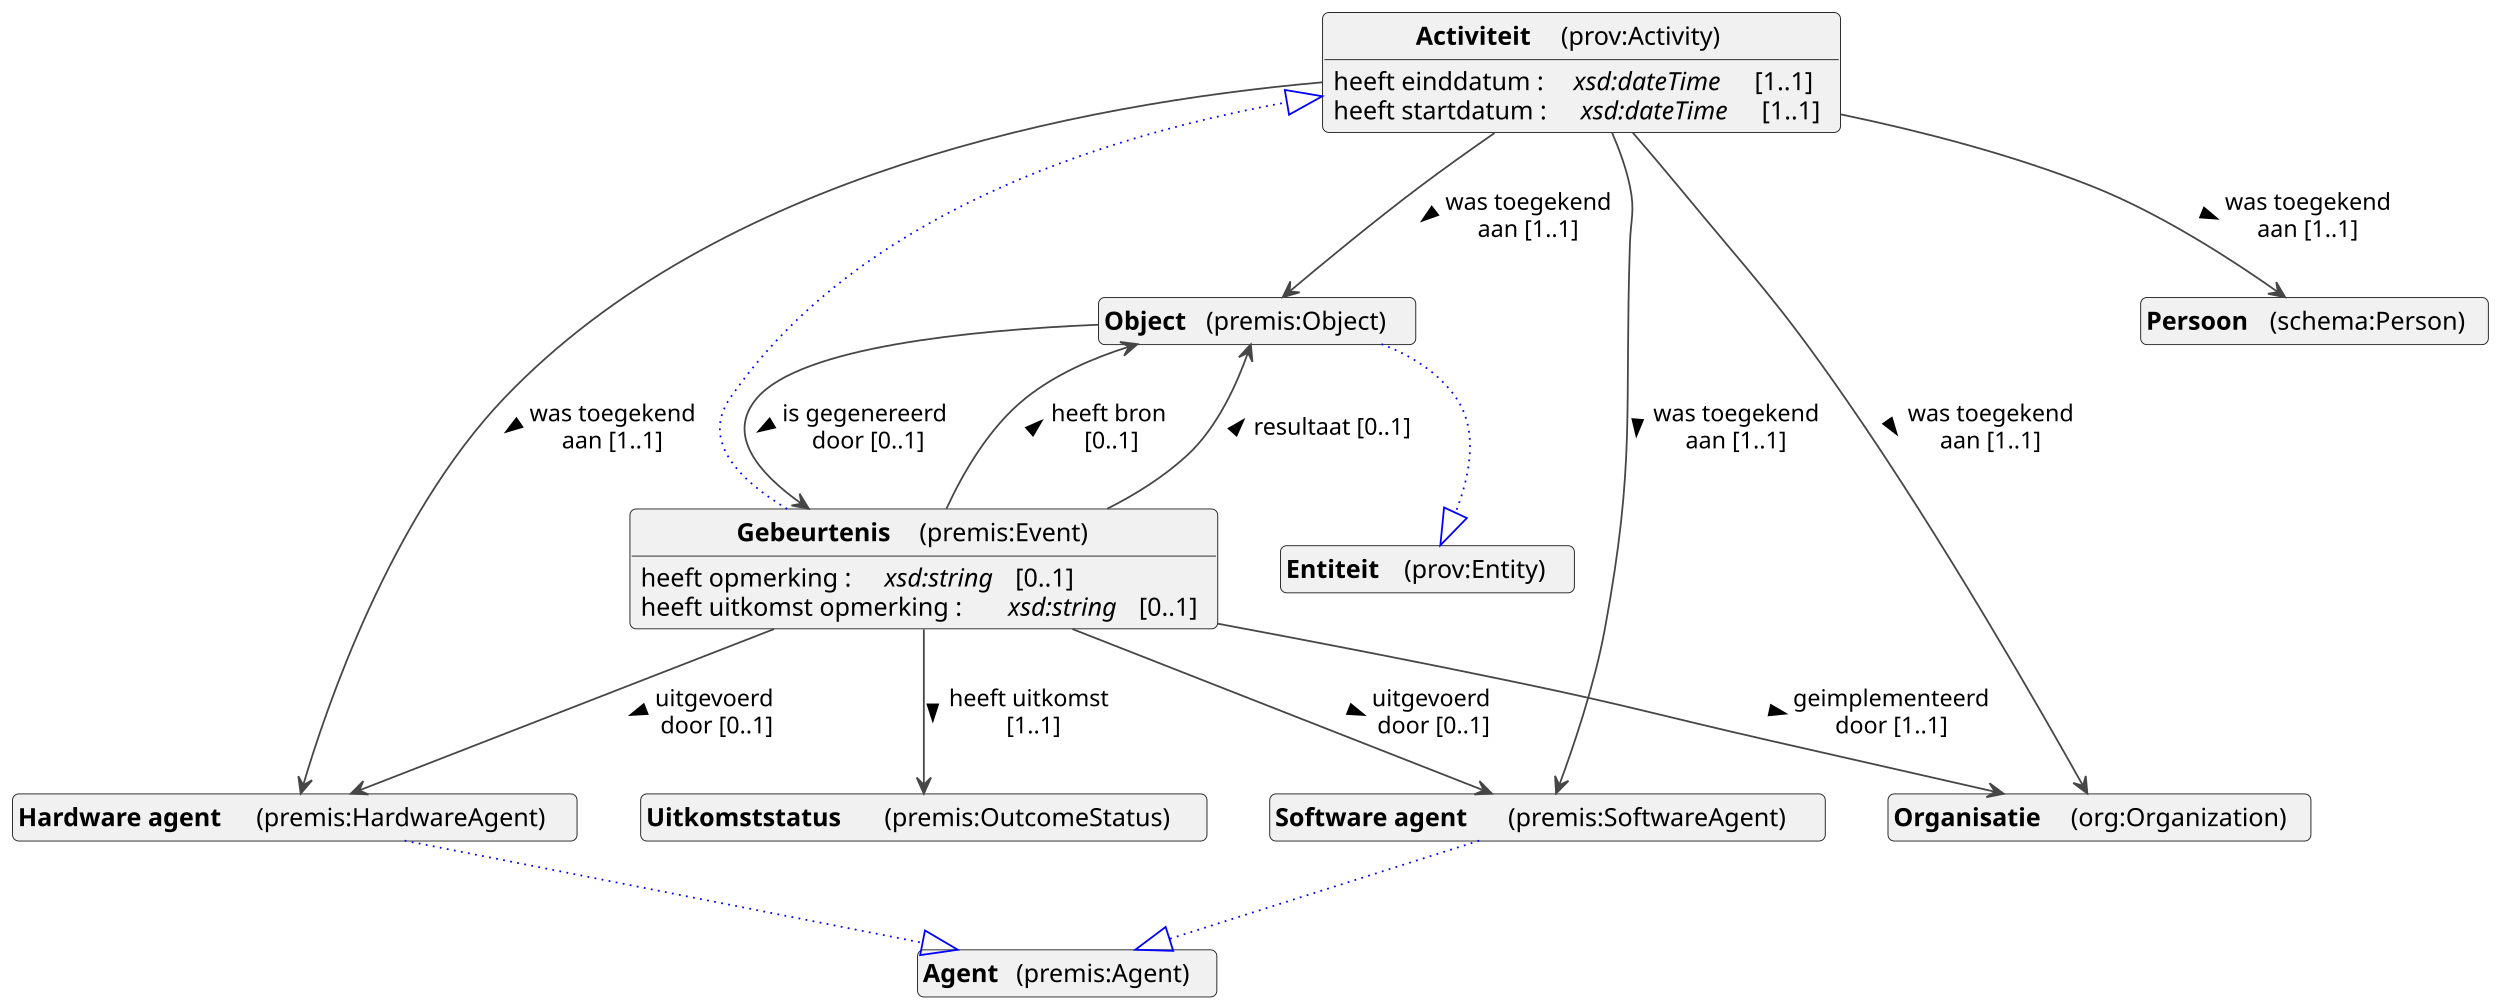
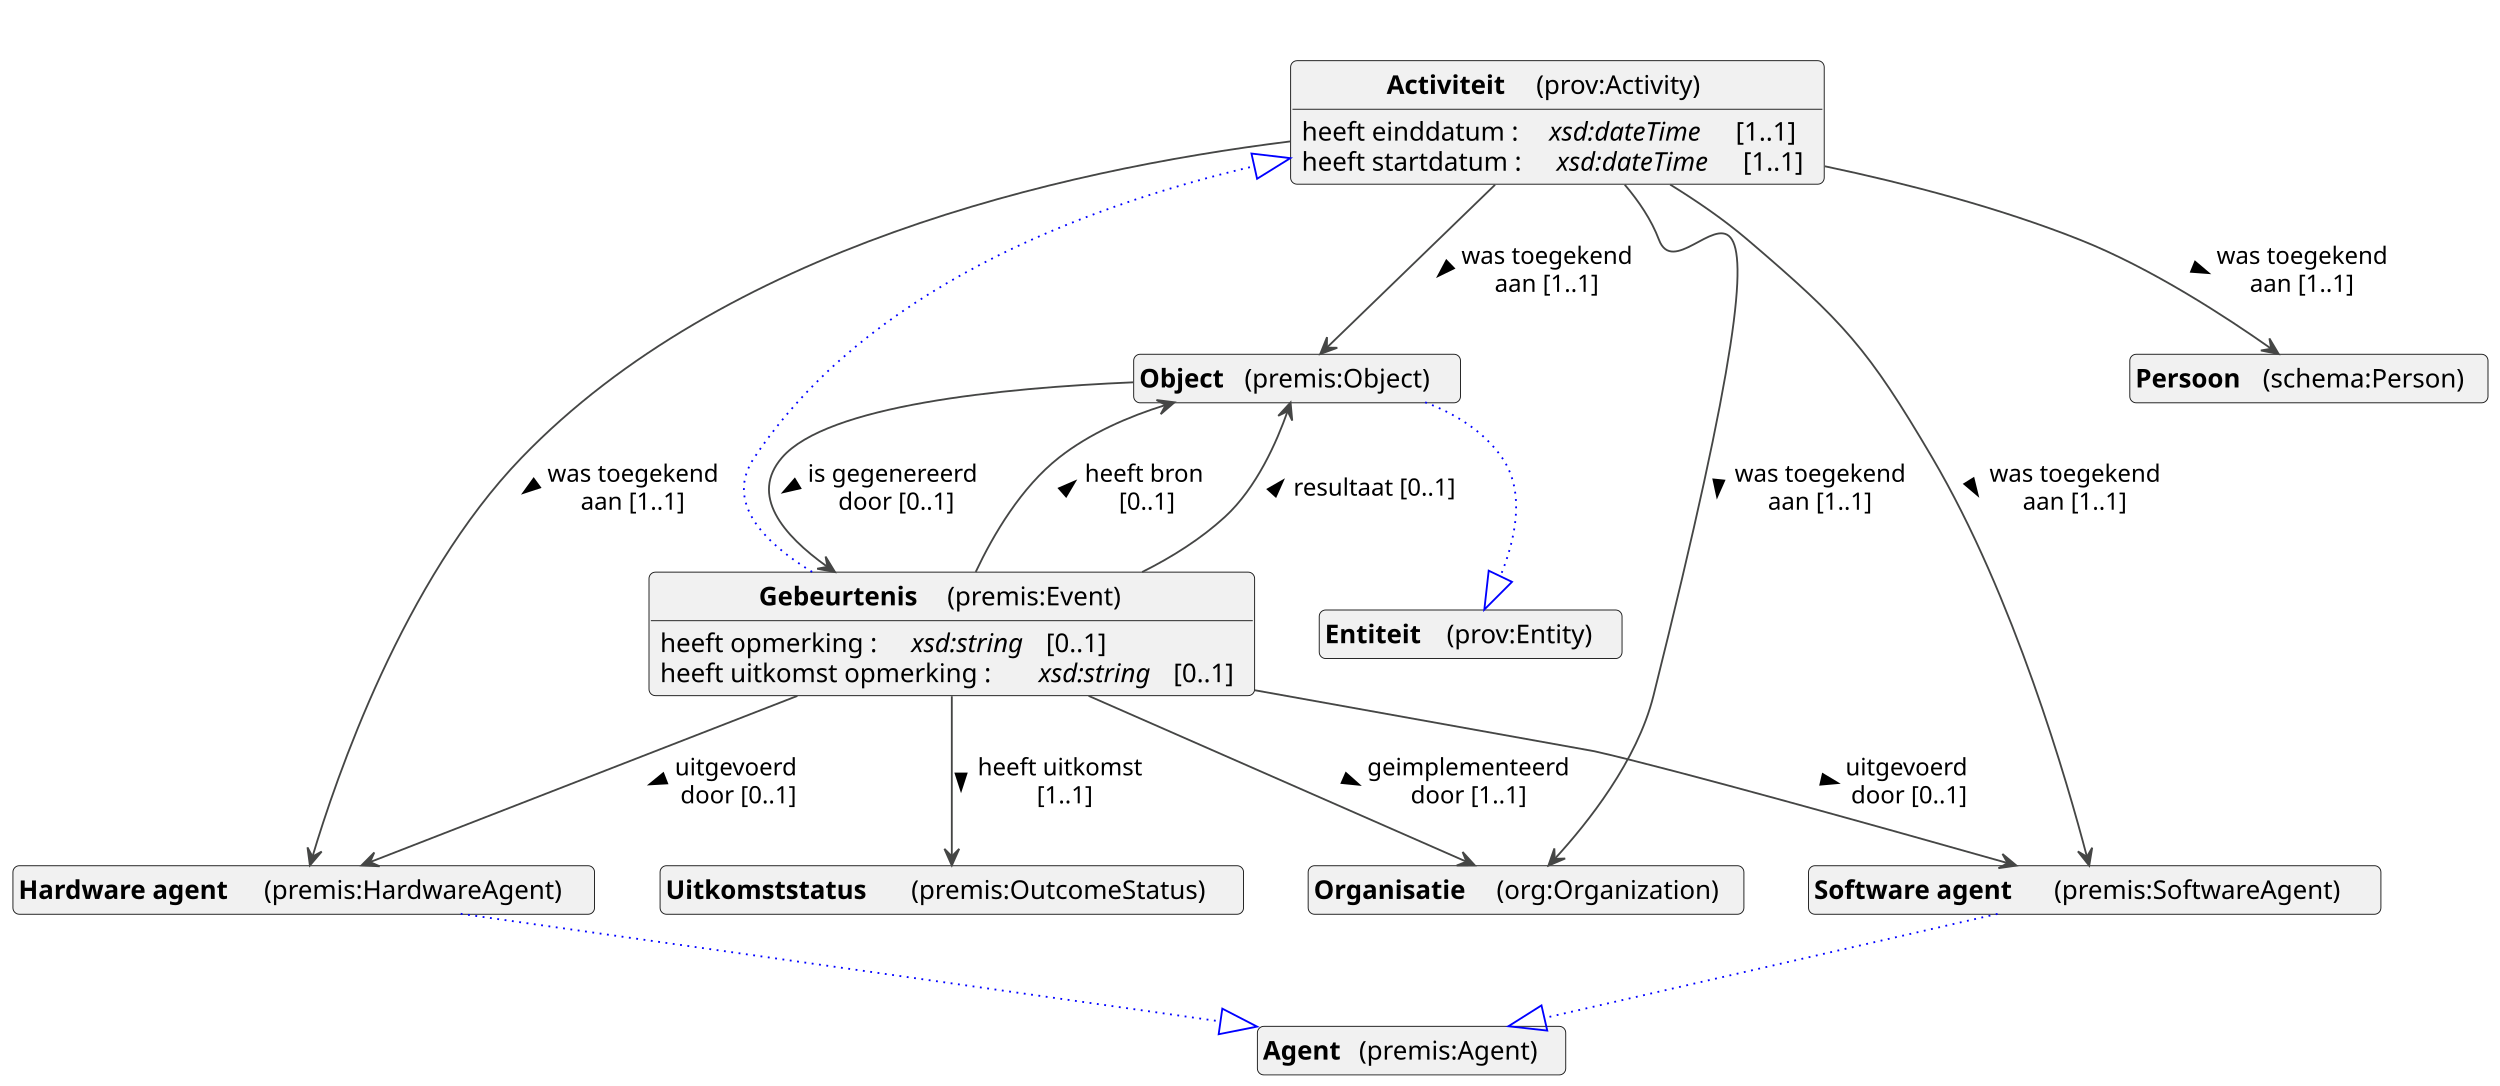
- <svg xmlns="http://www.w3.org/2000/svg" xmlns:xlink="http://www.w3.org/1999/xlink" contentStyleType="text/css" height="562px" preserveAspectRatio="none" style="width:1395px;height:562px;background:#FFFFFF;" version="1.1" viewBox="0 0 1395 562" width="1395px" zoomAndPan="magnify">
+ <svg xmlns="http://www.w3.org/2000/svg" xmlns:xlink="http://www.w3.org/1999/xlink" contentStyleType="text/css" height="588px" preserveAspectRatio="none" style="width:1354px;height:588px;background:#FFFFFF;" version="1.1" viewBox="0 0 1354 588" width="1354px" zoomAndPan="magnify">
  <defs />
  <g>
    <a href="#prov%3AActivity" target="_top" title="#prov%3AActivity" xlink:actuate="onRequest" xlink:href="#prov%3AActivity" xlink:show="new" xlink:title="#prov%3AActivity" xlink:type="simple">
      <g id="elem_prov_Activity">
-         <rect codeLine="15" fill="#F1F1F1" height="66.891" id="prov_Activity" rx="3.5" ry="3.5" style="stroke:#181818;stroke-width:0.5;" width="289" x="738" y="7" />
-         <text fill="#000000" font-family="sans-serif" font-size="14" font-weight="bold" lengthAdjust="spacing" textLength="77" x="790" y="24.995">Activiteit</text>
-         <text fill="#000000" font-family="sans-serif" font-size="14" lengthAdjust="spacing" textLength="104" x="871" y="24.995">(prov:Activity)</text>
-         <line style="stroke:#181818;stroke-width:0.5;" x1="739" x2="1026" y1="33.297" y2="33.297" />
-         <text fill="#000000" font-family="sans-serif" font-size="14" lengthAdjust="spacing" textLength="130" x="744" y="50.292">heeft einddatum :</text>
-         <text fill="#000000" font-family="sans-serif" font-size="14" font-style="italic" lengthAdjust="spacing" textLength="97" x="878" y="50.292">xsd:dateTime</text>
-         <text fill="#000000" font-family="sans-serif" font-size="14" lengthAdjust="spacing" textLength="38" x="979" y="50.292">[1..1]</text>
-         <text fill="#000000" font-family="sans-serif" font-size="14" lengthAdjust="spacing" textLength="134" x="744" y="66.589">heeft startdatum :</text>
-         <text fill="#000000" font-family="sans-serif" font-size="14" font-style="italic" lengthAdjust="spacing" textLength="97" x="882" y="66.589">xsd:dateTime</text>
-         <text fill="#000000" font-family="sans-serif" font-size="14" lengthAdjust="spacing" textLength="38" x="983" y="66.589">[1..1]</text>
+         <rect codeLine="15" fill="#F1F1F1" height="66.891" id="prov_Activity" rx="3.5" ry="3.5" style="stroke:#181818;stroke-width:0.5;" width="289" x="699" y="32.87" />
+         <text fill="#000000" font-family="sans-serif" font-size="14" font-weight="bold" lengthAdjust="spacing" textLength="77" x="751" y="50.865">Activiteit</text>
+         <text fill="#000000" font-family="sans-serif" font-size="14" lengthAdjust="spacing" textLength="104" x="832" y="50.865">(prov:Activity)</text>
+         <line style="stroke:#181818;stroke-width:0.5;" x1="700" x2="987" y1="59.167" y2="59.167" />
+         <text fill="#000000" font-family="sans-serif" font-size="14" lengthAdjust="spacing" textLength="130" x="705" y="76.162">heeft einddatum :</text>
+         <text fill="#000000" font-family="sans-serif" font-size="14" font-style="italic" lengthAdjust="spacing" textLength="97" x="839" y="76.162">xsd:dateTime</text>
+         <text fill="#000000" font-family="sans-serif" font-size="14" lengthAdjust="spacing" textLength="38" x="940" y="76.162">[1..1]</text>
+         <text fill="#000000" font-family="sans-serif" font-size="14" lengthAdjust="spacing" textLength="134" x="705" y="92.459">heeft startdatum :</text>
+         <text fill="#000000" font-family="sans-serif" font-size="14" font-style="italic" lengthAdjust="spacing" textLength="97" x="843" y="92.459">xsd:dateTime</text>
+         <text fill="#000000" font-family="sans-serif" font-size="14" lengthAdjust="spacing" textLength="38" x="944" y="92.459">[1..1]</text>
      </g>
    </a>
    <a href="#premis%3AEvent" target="_top" title="#premis%3AEvent" xlink:actuate="onRequest" xlink:href="#premis%3AEvent" xlink:show="new" xlink:title="#premis%3AEvent" xlink:type="simple">
      <g id="elem_premis_Event">
-         <rect codeLine="14" fill="#F1F1F1" height="66.891" id="premis_Event" rx="3.5" ry="3.5" style="stroke:#181818;stroke-width:0.5;" width="328" x="351.5" y="284" />
-         <text fill="#000000" font-family="sans-serif" font-size="14" font-weight="bold" lengthAdjust="spacing" textLength="98" x="411" y="301.995">Gebeurtenis</text>
-         <text fill="#000000" font-family="sans-serif" font-size="14" lengthAdjust="spacing" textLength="107" x="513" y="301.995">(premis:Event)</text>
-         <line style="stroke:#181818;stroke-width:0.5;" x1="352.5" x2="678.5" y1="310.297" y2="310.297" />
-         <text fill="#000000" font-family="sans-serif" font-size="14" lengthAdjust="spacing" textLength="132" x="357.5" y="327.292">heeft opmerking :</text>
-         <text fill="#000000" font-family="sans-serif" font-size="14" font-style="italic" lengthAdjust="spacing" textLength="69" x="493.5" y="327.292">xsd:string</text>
-         <text fill="#000000" font-family="sans-serif" font-size="14" lengthAdjust="spacing" textLength="38" x="566.5" y="327.292">[0..1]</text>
-         <text fill="#000000" font-family="sans-serif" font-size="14" lengthAdjust="spacing" textLength="201" x="357.5" y="343.589">heeft uitkomst opmerking :</text>
-         <text fill="#000000" font-family="sans-serif" font-size="14" font-style="italic" lengthAdjust="spacing" textLength="69" x="562.5" y="343.589">xsd:string</text>
-         <text fill="#000000" font-family="sans-serif" font-size="14" lengthAdjust="spacing" textLength="38" x="635.5" y="343.589">[0..1]</text>
+         <rect codeLine="14" fill="#F1F1F1" height="66.891" id="premis_Event" rx="3.5" ry="3.5" style="stroke:#181818;stroke-width:0.5;" width="328" x="351.5" y="309.87" />
+         <text fill="#000000" font-family="sans-serif" font-size="14" font-weight="bold" lengthAdjust="spacing" textLength="98" x="411" y="327.865">Gebeurtenis</text>
+         <text fill="#000000" font-family="sans-serif" font-size="14" lengthAdjust="spacing" textLength="107" x="513" y="327.865">(premis:Event)</text>
+         <line style="stroke:#181818;stroke-width:0.5;" x1="352.5" x2="678.5" y1="336.167" y2="336.167" />
+         <text fill="#000000" font-family="sans-serif" font-size="14" lengthAdjust="spacing" textLength="132" x="357.5" y="353.162">heeft opmerking :</text>
+         <text fill="#000000" font-family="sans-serif" font-size="14" font-style="italic" lengthAdjust="spacing" textLength="69" x="493.5" y="353.162">xsd:string</text>
+         <text fill="#000000" font-family="sans-serif" font-size="14" lengthAdjust="spacing" textLength="38" x="566.5" y="353.162">[0..1]</text>
+         <text fill="#000000" font-family="sans-serif" font-size="14" lengthAdjust="spacing" textLength="201" x="357.5" y="369.459">heeft uitkomst opmerking :</text>
+         <text fill="#000000" font-family="sans-serif" font-size="14" font-style="italic" lengthAdjust="spacing" textLength="69" x="562.5" y="369.459">xsd:string</text>
+         <text fill="#000000" font-family="sans-serif" font-size="14" lengthAdjust="spacing" textLength="38" x="635.5" y="369.459">[0..1]</text>
      </g>
    </a>
    <a href="#premis%3AObject" target="_top" title="#premis%3AObject" xlink:actuate="onRequest" xlink:href="#premis%3AObject" xlink:show="new" xlink:title="#premis%3AObject" xlink:type="simple">
      <g id="elem_premis_Object">
-         <rect codeLine="16" fill="#F1F1F1" height="26.297" id="premis_Object" rx="3.5" ry="3.5" style="stroke:#181818;stroke-width:0.5;" width="177" x="613" y="166" />
-         <text fill="#000000" font-family="sans-serif" font-size="14" font-weight="bold" lengthAdjust="spacing" textLength="53" x="616" y="183.995">Object</text>
-         <text fill="#000000" font-family="sans-serif" font-size="14" lengthAdjust="spacing" textLength="114" x="673" y="183.995">(premis:Object)</text>
+         <rect codeLine="16" fill="#F1F1F1" height="26.297" id="premis_Object" rx="3.5" ry="3.5" style="stroke:#181818;stroke-width:0.5;" width="177" x="614" y="191.87" />
+         <text fill="#000000" font-family="sans-serif" font-size="14" font-weight="bold" lengthAdjust="spacing" textLength="53" x="617" y="209.865">Object</text>
+         <text fill="#000000" font-family="sans-serif" font-size="14" lengthAdjust="spacing" textLength="114" x="674" y="209.865">(premis:Object)</text>
      </g>
    </a>
    <a href="#prov%3AEntity" target="_top" title="#prov%3AEntity" xlink:actuate="onRequest" xlink:href="#prov%3AEntity" xlink:show="new" xlink:title="#prov%3AEntity" xlink:type="simple">
      <g id="elem_prov_Entity">
-         <rect codeLine="17" fill="#F1F1F1" height="26.297" id="prov_Entity" rx="3.5" ry="3.5" style="stroke:#181818;stroke-width:0.5;" width="164" x="714.5" y="304.5" />
-         <text fill="#000000" font-family="sans-serif" font-size="14" font-weight="bold" lengthAdjust="spacing" textLength="62" x="717.5" y="322.495">Entiteit</text>
-         <text fill="#000000" font-family="sans-serif" font-size="14" lengthAdjust="spacing" textLength="92" x="783.5" y="322.495">(prov:Entity)</text>
+         <rect codeLine="17" fill="#F1F1F1" height="26.297" id="prov_Entity" rx="3.5" ry="3.5" style="stroke:#181818;stroke-width:0.5;" width="164" x="714.5" y="330.37" />
+         <text fill="#000000" font-family="sans-serif" font-size="14" font-weight="bold" lengthAdjust="spacing" textLength="62" x="717.5" y="348.365">Entiteit</text>
+         <text fill="#000000" font-family="sans-serif" font-size="14" lengthAdjust="spacing" textLength="92" x="783.5" y="348.365">(prov:Entity)</text>
      </g>
    </a>
    <a href="#premis%3AOutcomeStatus" target="_top" title="#premis%3AOutcomeStatus" xlink:actuate="onRequest" xlink:href="#premis%3AOutcomeStatus" xlink:show="new" xlink:title="#premis%3AOutcomeStatus" xlink:type="simple">
      <g id="elem_premis_OutcomeStatus">
-         <rect codeLine="18" fill="#F1F1F1" height="26.297" id="premis_OutcomeStatus" rx="3.5" ry="3.5" style="stroke:#181818;stroke-width:0.5;" width="316" x="357.5" y="443" />
-         <text fill="#000000" font-family="sans-serif" font-size="14" font-weight="bold" lengthAdjust="spacing" textLength="129" x="360.5" y="460.995">Uitkomststatus</text>
-         <text fill="#000000" font-family="sans-serif" font-size="14" lengthAdjust="spacing" textLength="177" x="493.5" y="460.995">(premis:OutcomeStatus)</text>
+         <rect codeLine="18" fill="#F1F1F1" height="26.297" id="premis_OutcomeStatus" rx="3.5" ry="3.5" style="stroke:#181818;stroke-width:0.5;" width="316" x="357.5" y="468.87" />
+         <text fill="#000000" font-family="sans-serif" font-size="14" font-weight="bold" lengthAdjust="spacing" textLength="129" x="360.5" y="486.865">Uitkomststatus</text>
+         <text fill="#000000" font-family="sans-serif" font-size="14" lengthAdjust="spacing" textLength="177" x="493.5" y="486.865">(premis:OutcomeStatus)</text>
+       </g>
+     </a>
+     <a href="#premis%3ASoftwareAgent" target="_top" title="#premis%3ASoftwareAgent" xlink:actuate="onRequest" xlink:href="#premis%3ASoftwareAgent" xlink:show="new" xlink:title="#premis%3ASoftwareAgent" xlink:type="simple">
+       <g id="elem_premis_SoftwareAgent">
+         <rect codeLine="19" fill="#F1F1F1" height="26.297" id="premis_SoftwareAgent" rx="3.5" ry="3.5" style="stroke:#181818;stroke-width:0.5;" width="310" x="979.5" y="468.87" />
+         <text fill="#000000" font-family="sans-serif" font-size="14" font-weight="bold" lengthAdjust="spacing" textLength="126" x="982.5" y="486.865">Software agent</text>
+         <text fill="#000000" font-family="sans-serif" font-size="14" lengthAdjust="spacing" textLength="174" x="1112.5" y="486.865">(premis:SoftwareAgent)</text>
+       </g>
+     </a>
+     <a href="#premis%3AAgent" target="_top" title="#premis%3AAgent" xlink:actuate="onRequest" xlink:href="#premis%3AAgent" xlink:show="new" xlink:title="#premis%3AAgent" xlink:type="simple">
+       <g id="elem_premis_Agent">
+         <rect codeLine="22" fill="#F1F1F1" height="26.297" id="premis_Agent" rx="3.5" ry="3.5" style="stroke:#181818;stroke-width:0.5;" width="167" x="681" y="555.87" />
+         <text fill="#000000" font-family="sans-serif" font-size="14" font-weight="bold" lengthAdjust="spacing" textLength="48" x="684" y="573.865">Agent</text>
+         <text fill="#000000" font-family="sans-serif" font-size="14" lengthAdjust="spacing" textLength="109" x="736" y="573.865">(premis:Agent)</text>
+       </g>
+     </a>
+     <a href="#premis%3AHardwareAgent" target="_top" title="#premis%3AHardwareAgent" xlink:actuate="onRequest" xlink:href="#premis%3AHardwareAgent" xlink:show="new" xlink:title="#premis%3AHardwareAgent" xlink:type="simple">
+       <g id="elem_premis_HardwareAgent">
+         <rect codeLine="21" fill="#F1F1F1" height="26.297" id="premis_HardwareAgent" rx="3.5" ry="3.5" style="stroke:#181818;stroke-width:0.5;" width="315" x="7" y="468.87" />
+         <text fill="#000000" font-family="sans-serif" font-size="14" font-weight="bold" lengthAdjust="spacing" textLength="129" x="10" y="486.865">Hardware agent</text>
+         <text fill="#000000" font-family="sans-serif" font-size="14" lengthAdjust="spacing" textLength="176" x="143" y="486.865">(premis:HardwareAgent)</text>
+       </g>
+     </a>
+     <a href="#schema%3APerson" target="_top" title="#schema%3APerson" xlink:actuate="onRequest" xlink:href="#schema%3APerson" xlink:show="new" xlink:title="#schema%3APerson" xlink:type="simple">
+       <g id="elem_schema_Person">
+         <rect codeLine="23" fill="#F1F1F1" height="26.297" id="schema_Person" rx="3.5" ry="3.5" style="stroke:#181818;stroke-width:0.5;" width="194" x="1153.5" y="191.87" />
+         <text fill="#000000" font-family="sans-serif" font-size="14" font-weight="bold" lengthAdjust="spacing" textLength="65" x="1156.5" y="209.865">Persoon</text>
+         <text fill="#000000" font-family="sans-serif" font-size="14" lengthAdjust="spacing" textLength="119" x="1225.5" y="209.865">(schema:Person)</text>
      </g>
    </a>
    <a href="#org%3AOrganization" target="_top" title="#org%3AOrganization" xlink:actuate="onRequest" xlink:href="#org%3AOrganization" xlink:show="new" xlink:title="#org%3AOrganization" xlink:type="simple">
      <g id="elem_org_Organization">
-         <rect codeLine="19" fill="#F1F1F1" height="26.297" id="org_Organization" rx="3.5" ry="3.5" style="stroke:#181818;stroke-width:0.5;" width="236" x="1053.5" y="443" />
-         <text fill="#000000" font-family="sans-serif" font-size="14" font-weight="bold" lengthAdjust="spacing" textLength="95" x="1056.5" y="460.995">Organisatie</text>
-         <text fill="#000000" font-family="sans-serif" font-size="14" lengthAdjust="spacing" textLength="131" x="1155.5" y="460.995">(org:Organization)</text>
-       </g>
-     </a>
-     <a href="#premis%3AHardwareAgent" target="_top" title="#premis%3AHardwareAgent" xlink:actuate="onRequest" xlink:href="#premis%3AHardwareAgent" xlink:show="new" xlink:title="#premis%3AHardwareAgent" xlink:type="simple">
-       <g id="elem_premis_HardwareAgent">
-         <rect codeLine="20" fill="#F1F1F1" height="26.297" id="premis_HardwareAgent" rx="3.5" ry="3.5" style="stroke:#181818;stroke-width:0.5;" width="315" x="7" y="443" />
-         <text fill="#000000" font-family="sans-serif" font-size="14" font-weight="bold" lengthAdjust="spacing" textLength="129" x="10" y="460.995">Hardware agent</text>
-         <text fill="#000000" font-family="sans-serif" font-size="14" lengthAdjust="spacing" textLength="176" x="143" y="460.995">(premis:HardwareAgent)</text>
-       </g>
-     </a>
-     <a href="#premis%3AAgent" target="_top" title="#premis%3AAgent" xlink:actuate="onRequest" xlink:href="#premis%3AAgent" xlink:show="new" xlink:title="#premis%3AAgent" xlink:type="simple">
-       <g id="elem_premis_Agent">
-         <rect codeLine="24" fill="#F1F1F1" height="26.297" id="premis_Agent" rx="3.5" ry="3.5" style="stroke:#181818;stroke-width:0.5;" width="167" x="512" y="530" />
-         <text fill="#000000" font-family="sans-serif" font-size="14" font-weight="bold" lengthAdjust="spacing" textLength="48" x="515" y="547.995">Agent</text>
-         <text fill="#000000" font-family="sans-serif" font-size="14" lengthAdjust="spacing" textLength="109" x="567" y="547.995">(premis:Agent)</text>
-       </g>
-     </a>
-     <a href="#schema%3APerson" target="_top" title="#schema%3APerson" xlink:actuate="onRequest" xlink:href="#schema%3APerson" xlink:show="new" xlink:title="#schema%3APerson" xlink:type="simple">
-       <g id="elem_schema_Person">
-         <rect codeLine="22" fill="#F1F1F1" height="26.297" id="schema_Person" rx="3.5" ry="3.5" style="stroke:#181818;stroke-width:0.5;" width="194" x="1194.5" y="166" />
-         <text fill="#000000" font-family="sans-serif" font-size="14" font-weight="bold" lengthAdjust="spacing" textLength="65" x="1197.5" y="183.995">Persoon</text>
-         <text fill="#000000" font-family="sans-serif" font-size="14" lengthAdjust="spacing" textLength="119" x="1266.5" y="183.995">(schema:Person)</text>
-       </g>
-     </a>
-     <a href="#premis%3ASoftwareAgent" target="_top" title="#premis%3ASoftwareAgent" xlink:actuate="onRequest" xlink:href="#premis%3ASoftwareAgent" xlink:show="new" xlink:title="#premis%3ASoftwareAgent" xlink:type="simple">
-       <g id="elem_premis_SoftwareAgent">
-         <rect codeLine="23" fill="#F1F1F1" height="26.297" id="premis_SoftwareAgent" rx="3.5" ry="3.5" style="stroke:#181818;stroke-width:0.5;" width="310" x="708.5" y="443" />
-         <text fill="#000000" font-family="sans-serif" font-size="14" font-weight="bold" lengthAdjust="spacing" textLength="126" x="711.5" y="460.995">Software agent</text>
-         <text fill="#000000" font-family="sans-serif" font-size="14" lengthAdjust="spacing" textLength="174" x="841.5" y="460.995">(premis:SoftwareAgent)</text>
+         <rect codeLine="24" fill="#F1F1F1" height="26.297" id="org_Organization" rx="3.5" ry="3.5" style="stroke:#181818;stroke-width:0.5;" width="236" x="708.5" y="468.87" />
+         <text fill="#000000" font-family="sans-serif" font-size="14" font-weight="bold" lengthAdjust="spacing" textLength="95" x="711.5" y="486.865">Organisatie</text>
+         <text fill="#000000" font-family="sans-serif" font-size="14" lengthAdjust="spacing" textLength="131" x="810.5" y="486.865">(org:Organization)</text>
      </g>
    </a>
    <g id="link_prov_Activity_premis_Object">
-       <path codeLine="33" d="M833.911,74.245 C820.358,83.647 805.727,94.052 792.5,104 C766.629,123.458 737.796,147.287 719.657,162.554 " fill="none" id="prov_Activity-to-premis_Object" style="stroke:#454645;stroke-width:1.0;" />
-       <polygon fill="#454645" points="715.731,165.865,725.19,163.122,719.554,162.642,720.034,157.006,715.731,165.865" style="stroke:#454645;stroke-width:1.0;" />
-       <polygon fill="#000000" points="793.544,123.191,802.498,119.984,798.903,115.334,793.544,123.191" style="stroke:#000000;stroke-width:1.0;" />
-       <text fill="#000000" font-family="sans-serif" font-size="13" lengthAdjust="spacing" textLength="98" x="806.5" y="117.067">was toegekend</text>
-       <text fill="#000000" font-family="sans-serif" font-size="13" lengthAdjust="spacing" textLength="62" x="824.5" y="132.2">aan [1..1]</text>
+       <path codeLine="33" d="M809.727,100.065 C780.923,127.95 740.771,166.821 718.677,188.21 " fill="none" id="prov_Activity-to-premis_Object" style="stroke:#454645;stroke-width:1.0;" />
+       <polygon fill="#454645" points="715.029,191.741,724.277,188.355,718.621,188.263,718.713,182.607,715.029,191.741" style="stroke:#454645;stroke-width:1.0;" />
+       <polygon fill="#000000" points="778.908,149.481,787.451,145.301,783.362,141.078,778.908,149.481" style="stroke:#000000;stroke-width:1.0;" />
+       <text fill="#000000" font-family="sans-serif" font-size="13" lengthAdjust="spacing" textLength="98" x="791.5" y="142.937">was toegekend</text>
+       <text fill="#000000" font-family="sans-serif" font-size="13" lengthAdjust="spacing" textLength="62" x="809.5" y="158.07">aan [1..1]</text>
    </g>
    <g id="link_prov_Activity_schema_Person">
-       <path codeLine="34" d="M1027.26,63.852 C1073.04,73.39 1123.23,86.473 1167.5,104 C1206.34,119.377 1247.15,146.087 1270.92,162.863 " fill="none" id="prov_Activity-to-schema_Person" style="stroke:#454645;stroke-width:1.0;" />
-       <polygon fill="#454645" points="1275.15,165.875,1270.136,157.398,1271.076,162.976,1265.498,163.916,1275.15,165.875" style="stroke:#454645;stroke-width:1.0;" />
-       <polygon fill="#000000" points="1237.132,122.015,1229.859,115.887,1227.646,121.333,1237.132,122.015" style="stroke:#000000;stroke-width:1.0;" />
-       <text fill="#000000" font-family="sans-serif" font-size="13" lengthAdjust="spacing" textLength="98" x="1241.5" y="117.067">was toegekend</text>
-       <text fill="#000000" font-family="sans-serif" font-size="13" lengthAdjust="spacing" textLength="62" x="1259.5" y="132.2">aan [1..1]</text>
+       <path codeLine="34" d="M988.327,90.053 C1033.5,99.576 1082.89,112.567 1126.5,129.87 C1165.33,145.275 1206.15,171.977 1229.91,188.743 " fill="none" id="prov_Activity-to-schema_Person" style="stroke:#454645;stroke-width:1.0;" />
+       <polygon fill="#454645" points="1234.15,191.753,1229.116,183.288,1230.069,188.864,1224.493,189.817,1234.15,191.753" style="stroke:#454645;stroke-width:1.0;" />
+       <polygon fill="#000000" points="1196.129,147.894,1188.867,141.752,1186.644,147.194,1196.129,147.894" style="stroke:#000000;stroke-width:1.0;" />
+       <text fill="#000000" font-family="sans-serif" font-size="13" lengthAdjust="spacing" textLength="98" x="1200.5" y="142.937">was toegekend</text>
+       <text fill="#000000" font-family="sans-serif" font-size="13" lengthAdjust="spacing" textLength="62" x="1218.5" y="158.07">aan [1..1]</text>
    </g>
    <g id="link_prov_Activity_org_Organization">
-       <path codeLine="35" d="M911.087,74.024 C919.374,83.604 928.376,94.157 936.5,104 C979.005,155.499 991.389,167.169 1029.5,222 C1083.93,300.309 1140.57,399.545 1162.28,438.367 " fill="none" id="prov_Activity-to-org_Organization" style="stroke:#454645;stroke-width:1.0;" />
-       <polygon fill="#454645" points="1164.75,442.796,1163.85,432.988,1162.31,438.432,1156.867,436.892,1164.75,442.796" style="stroke:#454645;stroke-width:1.0;" />
-       <polygon fill="#000000" points="1058.338,242.249,1055.624,233.134,1050.784,236.471,1058.338,242.249" style="stroke:#000000;stroke-width:1.0;" />
-       <text fill="#000000" font-family="sans-serif" font-size="13" lengthAdjust="spacing" textLength="98" x="1064.5" y="235.067">was toegekend</text>
-       <text fill="#000000" font-family="sans-serif" font-size="13" lengthAdjust="spacing" textLength="62" x="1082.5" y="250.2">aan [1..1]</text>
+       <path codeLine="35" d="M879.955,100.034 C887.516,108.891 894.418,119.052 898.5,129.87 C912.937,168.129 988.309,6 895.5,376.87 C886.697,412.045 859.919,445.673 842.427,464.746 " fill="none" id="prov_Activity-to-org_Organization" style="stroke:#454645;stroke-width:1.0;" />
+       <polygon fill="#454645" points="838.63,468.818,847.693,464.963,842.04,465.161,841.842,459.508,838.63,468.818" style="stroke:#454645;stroke-width:1.0;" />
+       <polygon fill="#000000" points="929.988,268.977,933.837,260.28,927.991,259.678,929.988,268.977" style="stroke:#000000;stroke-width:1.0;" />
+       <text fill="#000000" font-family="sans-serif" font-size="13" lengthAdjust="spacing" textLength="98" x="939.5" y="260.937">was toegekend</text>
+       <text fill="#000000" font-family="sans-serif" font-size="13" lengthAdjust="spacing" textLength="62" x="957.5" y="276.07">aan [1..1]</text>
    </g>
    <g id="link_prov_Activity_premis_SoftwareAgent">
-       <path codeLine="36" d="M899.542,74.085 C903.633,83.486 907.418,93.93 909.5,104 C912.38,117.928 909.962,121.785 909.5,136 C906.387,231.707 912.809,256.82 895.5,351 C889.739,382.345 877.674,417.542 870.116,437.902 " fill="none" id="prov_Activity-to-premis_SoftwareAgent" style="stroke:#454645;stroke-width:1.0;" />
-       <polygon fill="#454645" points="868.298,442.747,875.206,435.727,870.055,438.066,867.716,432.915,868.298,442.747" style="stroke:#454645;stroke-width:1.0;" />
-       <polygon fill="#000000" points="913.097,243.117,916.755,234.338,910.897,233.864,913.097,243.117" style="stroke:#000000;stroke-width:1.0;" />
-       <text fill="#000000" font-family="sans-serif" font-size="13" lengthAdjust="spacing" textLength="98" x="922.5" y="235.067">was toegekend</text>
-       <text fill="#000000" font-family="sans-serif" font-size="13" lengthAdjust="spacing" textLength="62" x="940.5" y="250.2">aan [1..1]</text>
+       <path codeLine="36" d="M904.564,99.969 C918.942,108.829 933.773,119.006 946.5,129.87 C998.785,174.502 1011.63,188.629 1046.5,247.87 C1090.69,322.938 1119.83,424.148 1130.24,463.868 " fill="none" id="prov_Activity-to-premis_SoftwareAgent" style="stroke:#454645;stroke-width:1.0;" />
+       <polygon fill="#454645" points="1131.52,468.839,1133.129,459.122,1130.263,464,1125.386,461.134,1131.52,468.839" style="stroke:#454645;stroke-width:1.0;" />
+       <polygon fill="#000000" points="1071.135,268.252,1068.866,259.016,1063.87,262.114,1071.135,268.252" style="stroke:#000000;stroke-width:1.0;" />
+       <text fill="#000000" font-family="sans-serif" font-size="13" lengthAdjust="spacing" textLength="98" x="1077.5" y="260.937">was toegekend</text>
+       <text fill="#000000" font-family="sans-serif" font-size="13" lengthAdjust="spacing" textLength="62" x="1095.5" y="276.07">aan [1..1]</text>
    </g>
    <g id="link_prov_Activity_premis_HardwareAgent">
-       <path codeLine="37" d="M737.692,45.942 C601.205,58.065 400.381,97.702 281.5,222 C217.893,288.505 181.524,396.329 169.246,437.901 " fill="none" id="prov_Activity-to-premis_HardwareAgent" style="stroke:#454645;stroke-width:1.0;" />
-       <polygon fill="#454645" points="167.803,442.863,174.158,435.339,169.2,438.062,166.477,433.104,167.803,442.863" style="stroke:#454645;stroke-width:1.0;" />
-       <polygon fill="#000000" points="282.384,240.971,291.498,238.256,288.162,233.417,282.384,240.971" style="stroke:#000000;stroke-width:1.0;" />
-       <text fill="#000000" font-family="sans-serif" font-size="13" lengthAdjust="spacing" textLength="98" x="295.5" y="235.067">was toegekend</text>
-       <text fill="#000000" font-family="sans-serif" font-size="13" lengthAdjust="spacing" textLength="62" x="313.5" y="250.2">aan [1..1]</text>
+       <path codeLine="37" d="M698.793,76.592 C572.136,92.36 391.761,134.701 282.5,247.87 C218.471,314.189 181.719,422.123 169.302,463.747 " fill="none" id="prov_Activity-to-premis_HardwareAgent" style="stroke:#454645;stroke-width:1.0;" />
+       <polygon fill="#454645" points="167.842,468.716,174.218,461.209,169.252,463.919,166.542,458.953,167.842,468.716" style="stroke:#454645;stroke-width:1.0;" />
+       <polygon fill="#000000" points="283.464,266.954,292.5,263.988,289.031,259.243,283.464,266.954" style="stroke:#000000;stroke-width:1.0;" />
+       <text fill="#000000" font-family="sans-serif" font-size="13" lengthAdjust="spacing" textLength="98" x="296.5" y="260.937">was toegekend</text>
+       <text fill="#000000" font-family="sans-serif" font-size="13" lengthAdjust="spacing" textLength="62" x="314.5" y="276.07">aan [1..1]</text>
    </g>
    <g id="link_premis_Event_prov_Activity">
-       <path codeLine="39" d="M439.205,283.97 C411.727,267.423 391.09,245.79 407.5,222 C476.877,121.42 610.224,76.839 718.013,57.103 " fill="none" id="premis_Event-to-prov_Activity" style="stroke:#0000FF;stroke-width:1.0;stroke-dasharray:1.0,3.0;" />
-       <polygon fill="none" points="716.925,50.188,737.821,53.7,719.296,63.986,716.925,50.188" style="stroke:#0000FF;stroke-width:1.0;" />
+       <path codeLine="39" d="M439.824,309.733 C412.832,293.237 392.604,271.676 408.5,247.87 C468.607,157.854 582.87,112.668 679.207,90.018 " fill="none" id="premis_Event-to-prov_Activity" style="stroke:#0000FF;stroke-width:1.0;stroke-dasharray:1.0,3.0;" />
+       <polygon fill="none" points="677.796,83.161,698.839,85.651,680.837,96.827,677.796,83.161" style="stroke:#0000FF;stroke-width:1.0;" />
    </g>
    <g id="link_premis_Event_org_Organization">
-       <path codeLine="42" d="M679.559,348.033 C733.181,358.046 792.961,369.593 847.5,381 C909.551,393.978 924.701,398.871 986.5,413 C1028.73,422.655 1076.4,433.476 1112.78,441.716 " fill="none" id="premis_Event-to-org_Organization" style="stroke:#454645;stroke-width:1.0;" />
-       <polygon fill="#454645" points="1118.06,442.912,1110.161,437.03,1113.182,441.812,1108.4,444.834,1118.06,442.912" style="stroke:#454645;stroke-width:1.0;" />
-       <polygon fill="#000000" points="996.387,398.19,988.168,393.405,986.925,399.15,996.387,398.19" style="stroke:#000000;stroke-width:1.0;" />
-       <text fill="#000000" font-family="sans-serif" font-size="13" lengthAdjust="spacing" textLength="114" x="1000.5" y="394.067">geimplementeerd</text>
-       <text fill="#000000" font-family="sans-serif" font-size="13" lengthAdjust="spacing" textLength="67" x="1024" y="409.2">door [1..1]</text>
+       <path codeLine="42" d="M589.597,376.892 C654.56,405.404 745.92,445.503 793.994,466.603 " fill="none" id="premis_Event-to-org_Organization" style="stroke:#454645;stroke-width:1.0;" />
+       <polygon fill="#454645" points="798.791,468.708,792.158,461.428,794.213,466.698,788.942,468.753,798.791,468.708" style="stroke:#454645;stroke-width:1.0;" />
+       <polygon fill="#000000" points="736.078,425.012,728.977,418.686,726.615,424.068,736.078,425.012" style="stroke:#000000;stroke-width:1.0;" />
+       <text fill="#000000" font-family="sans-serif" font-size="13" lengthAdjust="spacing" textLength="114" x="740.5" y="419.937">geimplementeerd</text>
+       <text fill="#000000" font-family="sans-serif" font-size="13" lengthAdjust="spacing" textLength="67" x="764" y="435.07">door [1..1]</text>
    </g>
    <g id="link_premis_Event_premis_Object">
-       <path codeLine="44" d="M528.092,283.906 C537.505,263.49 552.249,238.091 572.5,222 C589.06,208.842 609.875,199.748 629.923,193.485 " fill="none" id="premis_Event-to-premis_Object" style="stroke:#454645;stroke-width:1.0;" />
-       <polygon fill="#454645" points="634.727,192.032,624.955,190.808,629.941,193.479,627.27,198.466,634.727,192.032" style="stroke:#454645;stroke-width:1.0;" />
-       <polygon fill="#000000" points="581.239,234.813,572.524,238.621,576.427,243.016,581.239,234.813" style="stroke:#000000;stroke-width:1.0;" />
-       <text fill="#000000" font-family="sans-serif" font-size="13" lengthAdjust="spacing" textLength="67" x="586.5" y="235.067">heeft bron</text>
-       <text fill="#000000" font-family="sans-serif" font-size="13" lengthAdjust="spacing" textLength="34" x="605" y="250.2">[0..1]</text>
+       <path codeLine="44" d="M528.445,309.774 C538.078,289.357 553.091,263.958 573.5,247.87 C590.196,234.709 611.156,225.607 631.297,219.339 " fill="none" id="premis_Event-to-premis_Object" style="stroke:#454645;stroke-width:1.0;" />
+       <polygon fill="#454645" points="636.123,217.885,626.352,216.652,631.336,219.328,628.66,224.312,636.123,217.885" style="stroke:#454645;stroke-width:1.0;" />
+       <polygon fill="#000000" points="582.255,260.701,573.522,264.467,577.403,268.881,582.255,260.701" style="stroke:#000000;stroke-width:1.0;" />
+       <text fill="#000000" font-family="sans-serif" font-size="13" lengthAdjust="spacing" textLength="67" x="587.5" y="260.937">heeft bron</text>
+       <text fill="#000000" font-family="sans-serif" font-size="13" lengthAdjust="spacing" textLength="34" x="606" y="276.07">[0..1]</text>
    </g>
    <g id="link_premis_Event_premis_Object">
-       <path codeLine="52" d="M617.873,283.856 C633.968,275.779 649.542,265.924 662.5,254 C679.544,238.315 690.489,213.449 696.319,196.931 " fill="none" id="premis_Event-to-premis_Object-1" style="stroke:#454645;stroke-width:1.0;" />
-       <polygon fill="#454645" points="697.965,192.093,691.28,199.325,696.355,196.827,698.853,201.902,697.965,192.093" style="stroke:#454645;stroke-width:1.0;" />
-       <polygon fill="#000000" points="693.85,234.355,685.608,239.1,689.972,243.038,693.85,234.355" style="stroke:#000000;stroke-width:1.0;" />
-       <text fill="#000000" font-family="sans-serif" font-size="13" lengthAdjust="spacing" textLength="95" x="699.5" y="242.567">resultaat [0..1]</text>
+       <path codeLine="52" d="M618.567,309.816 C634.772,301.728 650.453,291.847 663.5,279.87 C680.563,264.206 691.503,239.335 697.327,222.81 " fill="none" id="premis_Event-to-premis_Object-1" style="stroke:#454645;stroke-width:1.0;" />
+       <polygon fill="#454645" points="698.971,217.969,692.29,225.206,697.364,222.704,699.866,227.777,698.971,217.969" style="stroke:#454645;stroke-width:1.0;" />
+       <polygon fill="#000000" points="694.856,260.23,686.606,264.963,690.964,268.908,694.856,260.23" style="stroke:#000000;stroke-width:1.0;" />
+       <text fill="#000000" font-family="sans-serif" font-size="13" lengthAdjust="spacing" textLength="95" x="700.5" y="268.437">resultaat [0..1]</text>
    </g>
    <g id="link_premis_Object_premis_Event">
-       <path codeLine="60" d="M612.799,181.193 C540.59,184.269 446.785,193.785 422.5,222 C405.04,242.285 422.626,263.638 447.024,280.904 " fill="none" id="premis_Object-to-premis_Event" style="stroke:#454645;stroke-width:1.0;" />
-       <polygon fill="#454645" points="451.321,283.859,446.171,275.464,447.201,281.026,441.639,282.056,451.321,283.859" style="stroke:#454645;stroke-width:1.0;" />
-       <polygon fill="#000000" points="423.215,240.71,432.481,238.566,429.452,233.529,423.215,240.71" style="stroke:#000000;stroke-width:1.0;" />
-       <text fill="#000000" font-family="sans-serif" font-size="13" lengthAdjust="spacing" textLength="96" x="436.5" y="235.067">is gegenereerd</text>
-       <text fill="#000000" font-family="sans-serif" font-size="13" lengthAdjust="spacing" textLength="67" x="453" y="250.2">door [0..1]</text>
+       <path codeLine="60" d="M613.799,207.063 C541.59,210.139 447.785,219.655 423.5,247.87 C406.062,268.13 423.662,289.565 447.969,306.889 " fill="none" id="premis_Object-to-premis_Event" style="stroke:#454645;stroke-width:1.0;" />
+       <polygon fill="#454645" points="452.25,309.854,447.13,301.441,448.14,307.007,442.574,308.017,452.25,309.854" style="stroke:#454645;stroke-width:1.0;" />
+       <polygon fill="#000000" points="424.216,266.582,433.481,264.435,430.45,259.399,424.216,266.582" style="stroke:#000000;stroke-width:1.0;" />
+       <text fill="#000000" font-family="sans-serif" font-size="13" lengthAdjust="spacing" textLength="96" x="437.5" y="260.937">is gegenereerd</text>
+       <text fill="#000000" font-family="sans-serif" font-size="13" lengthAdjust="spacing" textLength="67" x="454" y="276.07">door [0..1]</text>
    </g>
    <g id="link_premis_Event_premis_OutcomeStatus">
-       <path codeLine="48" d="M515.5,351.195 C515.5,378.389 515.5,416.03 515.5,437.717 " fill="none" id="premis_Event-to-premis_OutcomeStatus" style="stroke:#454645;stroke-width:1.0;" />
-       <polygon fill="#454645" points="515.5,442.871,519.5,433.871,515.5,437.871,511.5,433.871,515.5,442.871" style="stroke:#454645;stroke-width:1.0;" />
-       <polygon fill="#000000" points="520.5,402.133,523.439,393.088,517.561,393.088,520.5,402.133" style="stroke:#000000;stroke-width:1.0;" />
-       <text fill="#000000" font-family="sans-serif" font-size="13" lengthAdjust="spacing" textLength="94" x="529.5" y="394.067">heeft uitkomst</text>
-       <text fill="#000000" font-family="sans-serif" font-size="13" lengthAdjust="spacing" textLength="34" x="561.5" y="409.2">[1..1]</text>
+       <path codeLine="48" d="M515.5,377.065 C515.5,404.259 515.5,441.9 515.5,463.587 " fill="none" id="premis_Event-to-premis_OutcomeStatus" style="stroke:#454645;stroke-width:1.0;" />
+       <polygon fill="#454645" points="515.5,468.741,519.5,459.741,515.5,463.741,511.5,459.741,515.5,468.741" style="stroke:#454645;stroke-width:1.0;" />
+       <polygon fill="#000000" points="520.5,428.003,523.439,418.958,517.561,418.958,520.5,428.003" style="stroke:#000000;stroke-width:1.0;" />
+       <text fill="#000000" font-family="sans-serif" font-size="13" lengthAdjust="spacing" textLength="94" x="529.5" y="419.937">heeft uitkomst</text>
+       <text fill="#000000" font-family="sans-serif" font-size="13" lengthAdjust="spacing" textLength="34" x="561.5" y="435.07">[1..1]</text>
    </g>
    <g id="link_premis_Event_premis_SoftwareAgent">
-       <path codeLine="54" d="M598.413,351.022 C671.398,379.65 774.16,419.957 827.776,440.988 " fill="none" id="premis_Event-to-premis_SoftwareAgent" style="stroke:#454645;stroke-width:1.0;" />
-       <polygon fill="#454645" points="832.494,442.838,825.577,435.827,827.84,441.011,822.655,443.274,832.494,442.838" style="stroke:#454645;stroke-width:1.0;" />
-       <polygon fill="#000000" points="761.155,398.959,753.807,392.92,751.661,398.392,761.155,398.959" style="stroke:#000000;stroke-width:1.0;" />
-       <text fill="#000000" font-family="sans-serif" font-size="13" lengthAdjust="spacing" textLength="69" x="765.5" y="394.067">uitgevoerd</text>
-       <text fill="#000000" font-family="sans-serif" font-size="13" lengthAdjust="spacing" textLength="67" x="768.5" y="409.2">door [0..1]</text>
+       <path codeLine="54" d="M679.603,373.833 C769.624,389.996 863.19,406.8 863.5,406.87 C906.04,416.478 1021.4,448.777 1087.08,467.374 " fill="none" id="premis_Event-to-premis_SoftwareAgent" style="stroke:#454645;stroke-width:1.0;" />
+       <polygon fill="#454645" points="1092.11,468.798,1084.534,462.504,1087.298,467.44,1082.362,470.204,1092.11,468.798" style="stroke:#454645;stroke-width:1.0;" />
+       <polygon fill="#000000" points="995.373,424.122,987.215,419.233,985.9,424.962,995.373,424.122" style="stroke:#000000;stroke-width:1.0;" />
+       <text fill="#000000" font-family="sans-serif" font-size="13" lengthAdjust="spacing" textLength="69" x="999.5" y="419.937">uitgevoerd</text>
+       <text fill="#000000" font-family="sans-serif" font-size="13" lengthAdjust="spacing" textLength="67" x="1002.5" y="435.07">door [0..1]</text>
    </g>
    <g id="link_premis_Event_premis_HardwareAgent">
-       <path codeLine="55" d="M431.873,351.022 C358.258,379.65 254.61,419.957 200.532,440.988 " fill="none" id="premis_Event-to-premis_HardwareAgent" style="stroke:#454645;stroke-width:1.0;" />
-       <polygon fill="#454645" points="195.773,442.838,205.611,443.305,200.433,441.026,202.712,435.849,195.773,442.838" style="stroke:#454645;stroke-width:1.0;" />
-       <polygon fill="#000000" points="351.84,398.945,361.335,398.406,359.205,392.928,351.84,398.945" style="stroke:#000000;stroke-width:1.0;" />
-       <text fill="#000000" font-family="sans-serif" font-size="13" lengthAdjust="spacing" textLength="69" x="365.5" y="394.067">uitgevoerd</text>
-       <text fill="#000000" font-family="sans-serif" font-size="13" lengthAdjust="spacing" textLength="67" x="368.5" y="409.2">door [0..1]</text>
+       <path codeLine="55" d="M431.873,376.892 C358.258,405.52 254.61,445.827 200.532,466.858 " fill="none" id="premis_Event-to-premis_HardwareAgent" style="stroke:#454645;stroke-width:1.0;" />
+       <polygon fill="#454645" points="195.773,468.708,205.611,469.175,200.433,466.897,202.712,461.719,195.773,468.708" style="stroke:#454645;stroke-width:1.0;" />
+       <polygon fill="#000000" points="351.84,424.815,361.335,424.276,359.205,418.798,351.84,424.815" style="stroke:#000000;stroke-width:1.0;" />
+       <text fill="#000000" font-family="sans-serif" font-size="13" lengthAdjust="spacing" textLength="69" x="365.5" y="419.937">uitgevoerd</text>
+       <text fill="#000000" font-family="sans-serif" font-size="13" lengthAdjust="spacing" textLength="67" x="368.5" y="435.07">door [0..1]</text>
    </g>
    <g id="link_premis_Object_prov_Entity">
-       <path codeLine="57" d="M770.879,192.006 C787.148,198.231 802.604,207.675 812.5,222 C825.348,240.598 820.055,266.067 812.257,285.879 " fill="none" id="premis_Object-to-prov_Entity" style="stroke:#0000FF;stroke-width:1.0;stroke-dasharray:1.0,3.0;" />
-       <polygon fill="none" points="818.492,289.071,803.715,304.257,805.796,283.17,818.492,289.071" style="stroke:#0000FF;stroke-width:1.0;" />
+       <path codeLine="57" d="M771.879,217.876 C788.148,224.101 803.604,233.545 813.5,247.87 C826.439,266.6 820.736,292.238 812.598,312.085 " fill="none" id="premis_Object-to-prov_Entity" style="stroke:#0000FF;stroke-width:1.0;stroke-dasharray:1.0,3.0;" />
+       <polygon fill="none" points="818.892,315.148,803.915,330.138,806.275,309.08,818.892,315.148" style="stroke:#0000FF;stroke-width:1.0;" />
+     </g>
+     <g id="link_premis_SoftwareAgent_premis_Agent">
+       <path codeLine="64" d="M1081.88,494.958 C1017.64,509.716 908.686,534.746 836.658,551.293 " fill="none" id="premis_SoftwareAgent-to-premis_Agent" style="stroke:#0000FF;stroke-width:1.0;stroke-dasharray:1.0,3.0;" />
+       <polygon fill="none" points="837.997,558.168,816.938,555.823,834.862,544.523,837.997,558.168" style="stroke:#0000FF;stroke-width:1.0;" />
    </g>
    <g id="link_premis_HardwareAgent_premis_Agent">
-       <path codeLine="66" d="M225.794,469.088 C301.584,484.035 430.812,509.521 514.658,526.057 " fill="none" id="premis_HardwareAgent-to-premis_Agent" style="stroke:#0000FF;stroke-width:1.0;stroke-dasharray:1.0,3.0;" />
-       <polygon fill="none" points="516.15,519.216,534.417,529.953,513.441,532.951,516.15,519.216" style="stroke:#0000FF;stroke-width:1.0;" />
-     </g>
-     <g id="link_premis_SoftwareAgent_premis_Agent">
-       <path codeLine="71" d="M825.387,469.088 C780.352,483.372 704.974,507.279 652.874,523.803 " fill="none" id="premis_SoftwareAgent-to-premis_Agent" style="stroke:#0000FF;stroke-width:1.0;stroke-dasharray:1.0,3.0;" />
-       <polygon fill="none" points="654.662,530.58,633.482,529.953,650.43,517.235,654.662,530.58" style="stroke:#0000FF;stroke-width:1.0;" />
+       <path codeLine="67" d="M249.51,494.913 C357.734,510.245 544.598,536.717 660.999,553.207 " fill="none" id="premis_HardwareAgent-to-premis_Agent" style="stroke:#0000FF;stroke-width:1.0;stroke-dasharray:1.0,3.0;" />
+       <polygon fill="none" points="661.998,546.279,680.818,556.015,660.034,560.14,661.998,546.279" style="stroke:#0000FF;stroke-width:1.0;" />
    </g>
  </g>
</svg>
